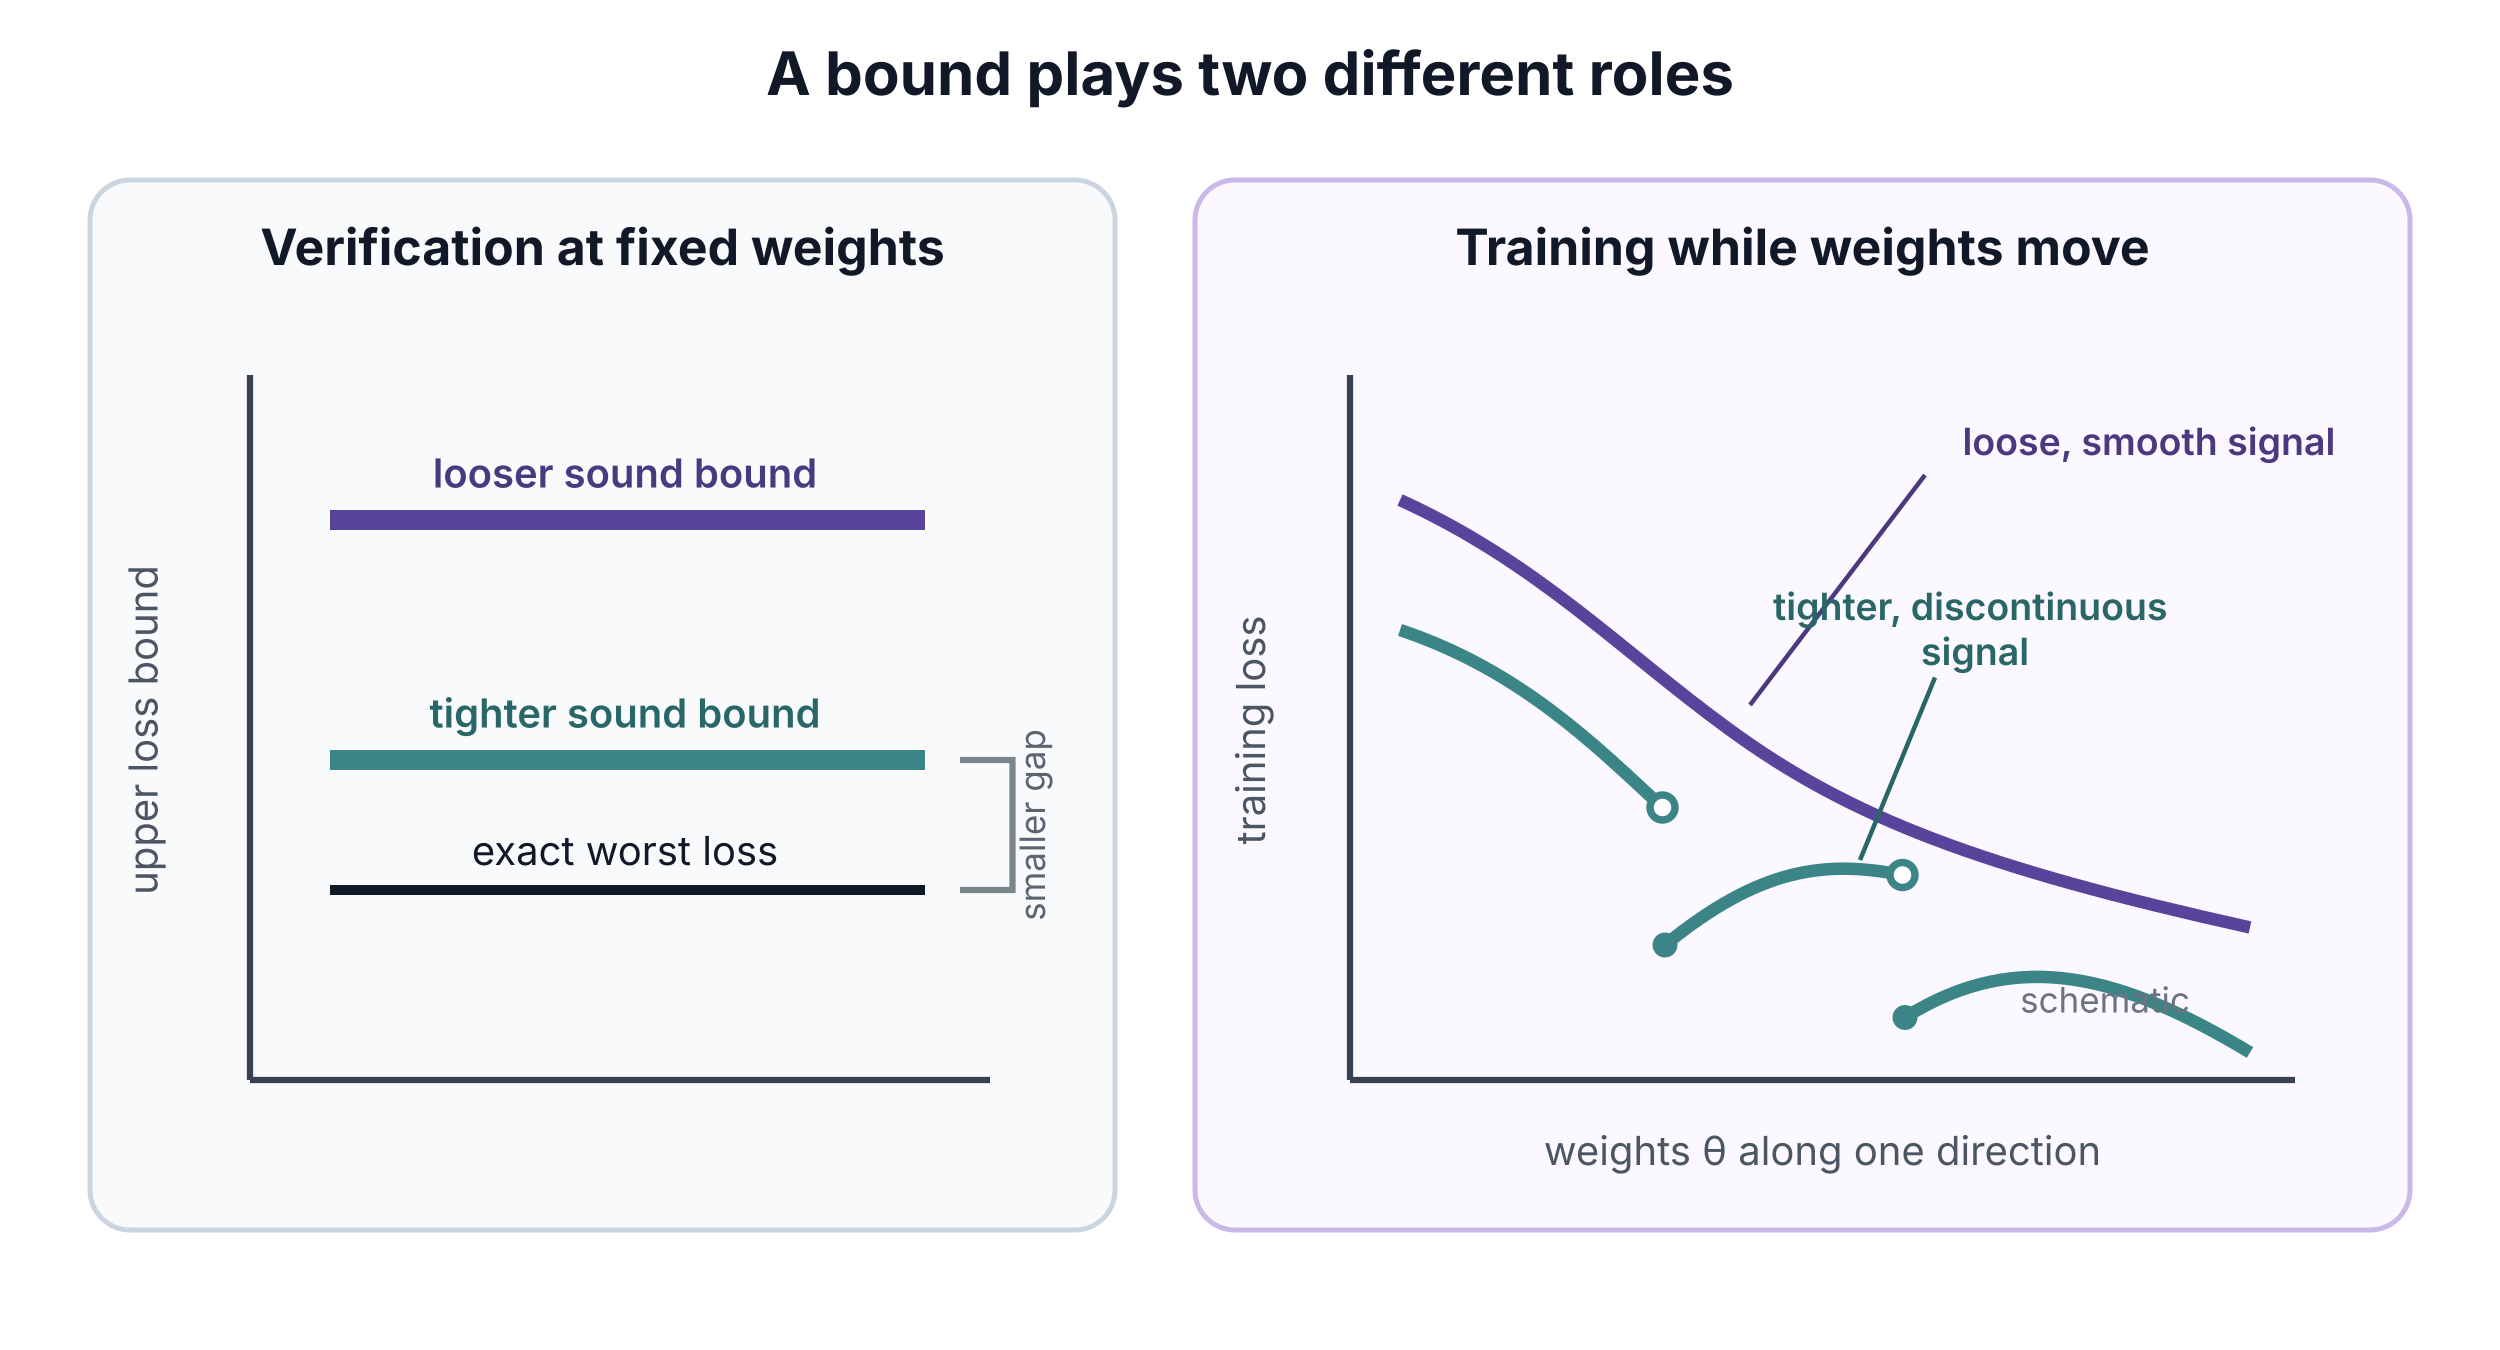
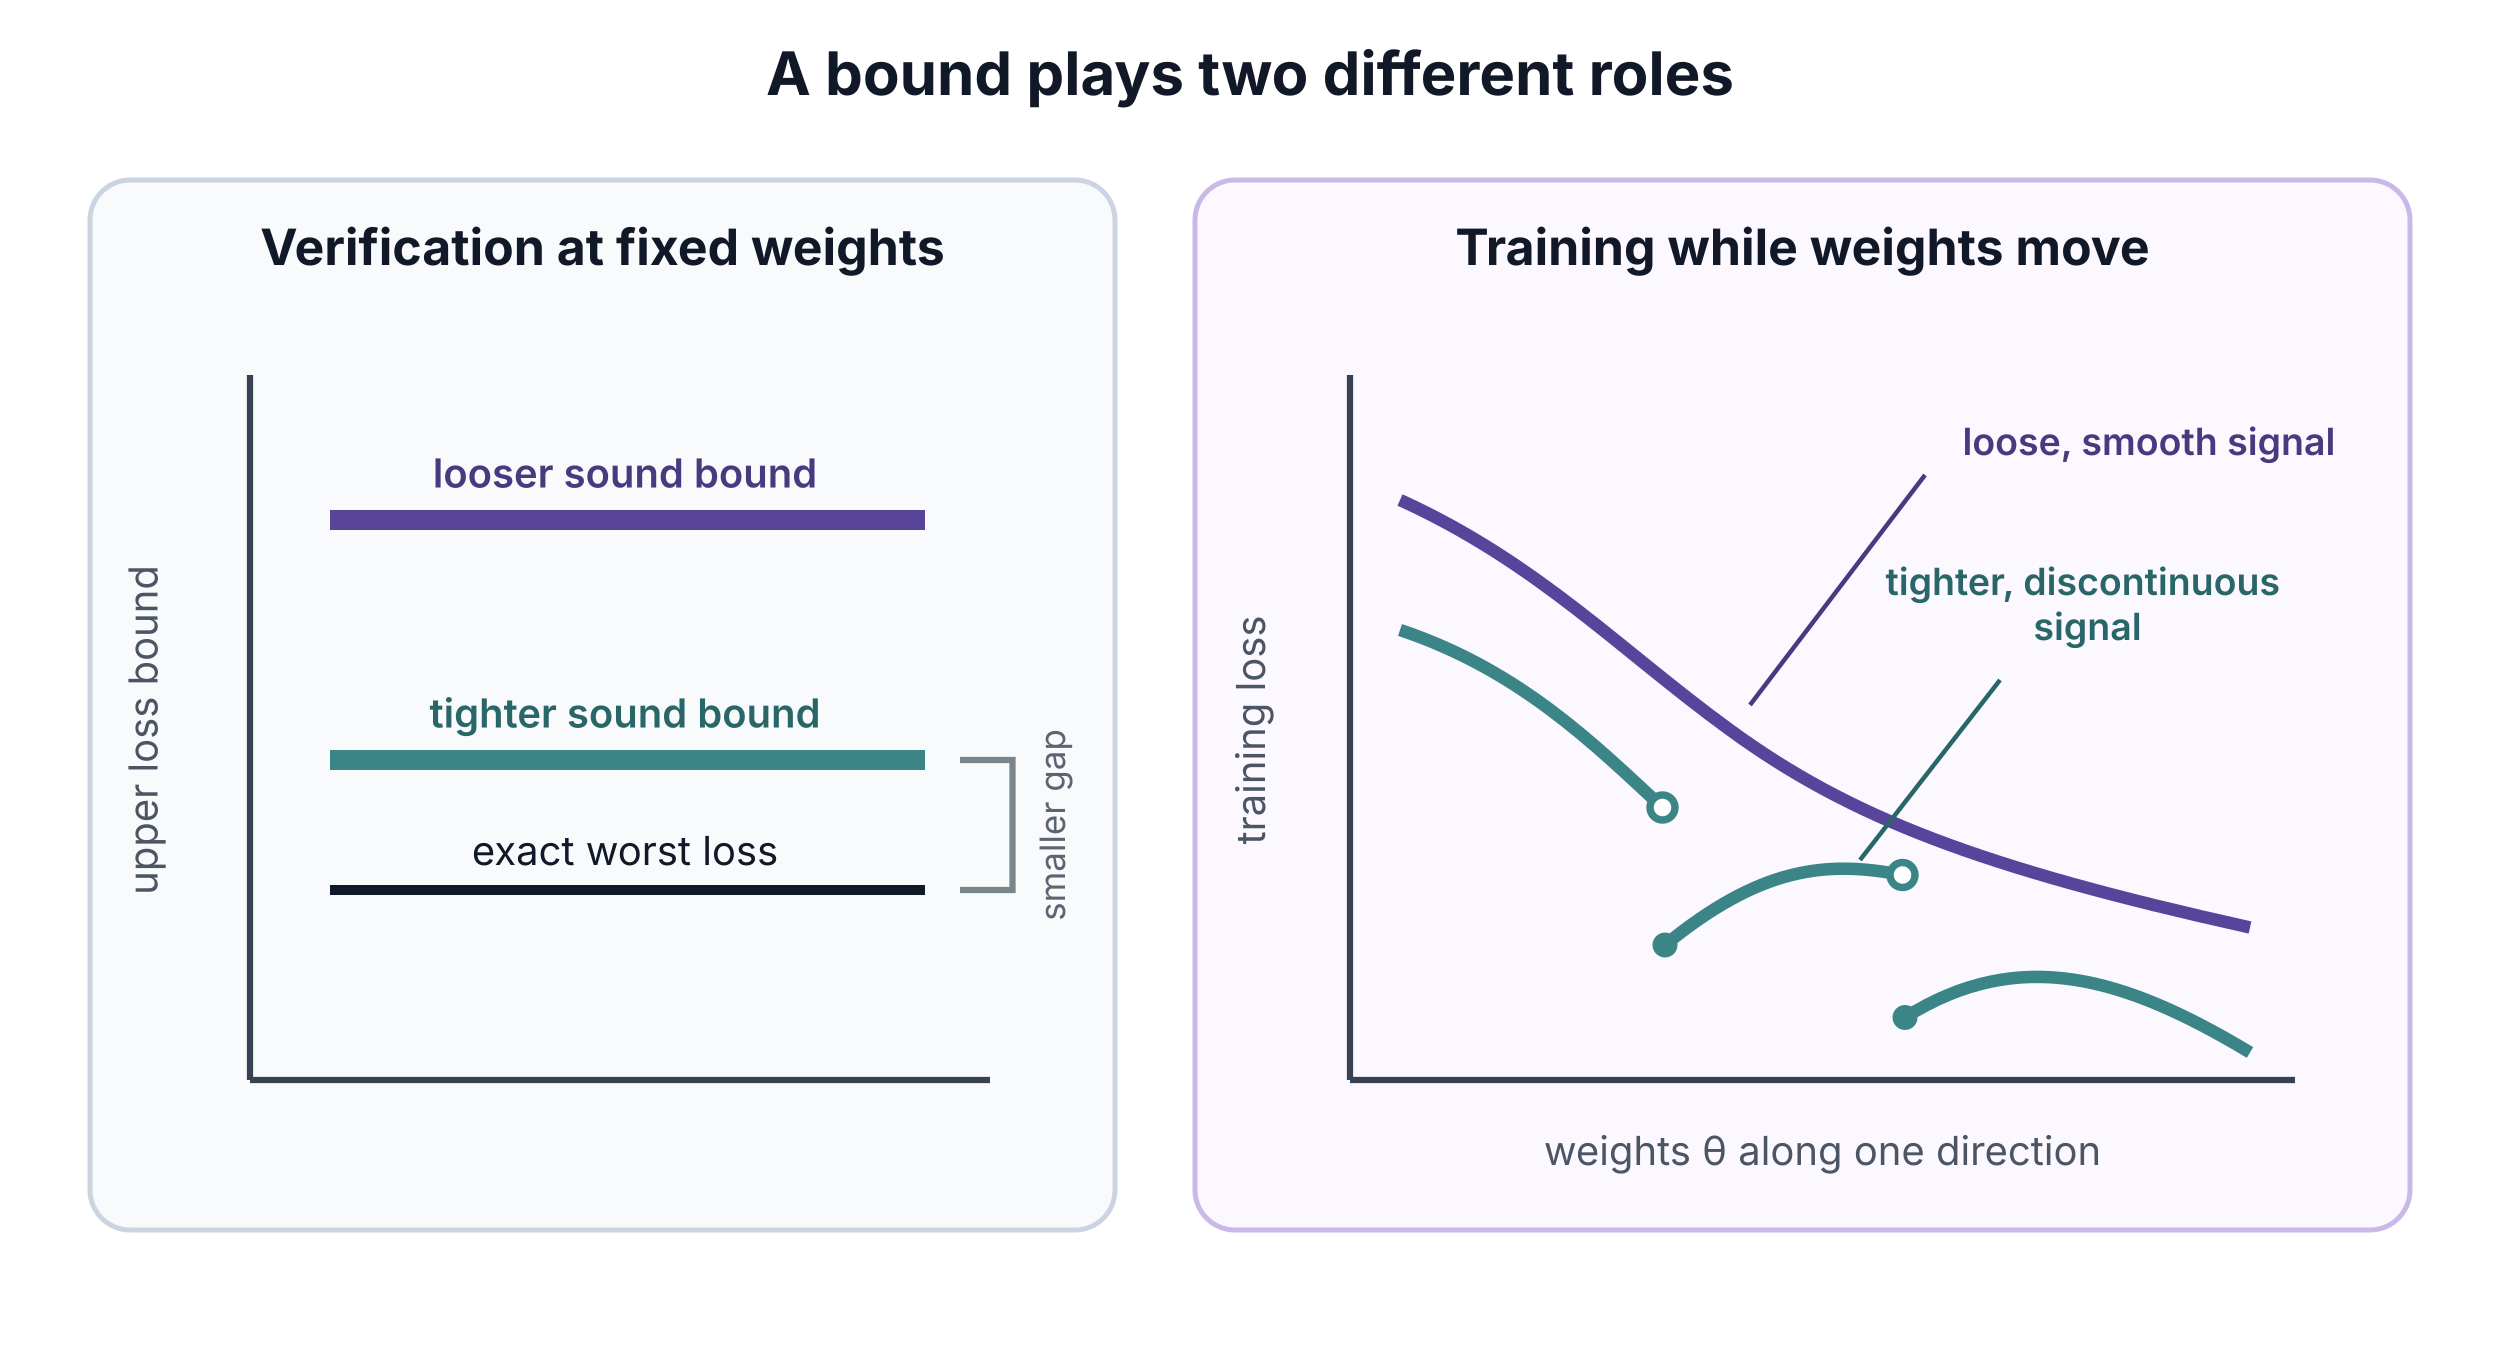
<svg xmlns="http://www.w3.org/2000/svg" viewBox="0 0 1000 540" role="img" aria-labelledby="title desc">
  <rect width="1000" height="540" fill="#fff" />
  <text x="500" y="38" text-anchor="middle" font-family="-apple-system,BlinkMacSystemFont,'Segoe UI',sans-serif" font-size="24" font-weight="650" fill="#111827">A bound plays two different roles</text>
  <g font-family="-apple-system,BlinkMacSystemFont,'Segoe UI',sans-serif">
    <rect x="36" y="72" width="410" height="420" rx="16" fill="#f8fafc" stroke="#cbd5e1" stroke-width="2" />
    <text x="241" y="106" text-anchor="middle" font-size="20" font-weight="650" fill="#111827">Verification at fixed weights</text>
    <line x1="100" y1="432" x2="100" y2="150" stroke="#374151" stroke-width="2.5" />
    <line x1="100" y1="432" x2="396" y2="432" stroke="#374151" stroke-width="2.5" />
    <text x="63" y="292" text-anchor="middle" transform="rotate(-90 63 292)" font-size="16" fill="#4b5563">upper loss bound</text>
    <line x1="132" y1="356" x2="370" y2="356" stroke="#111827" stroke-width="4" />
    <text x="250" y="346" text-anchor="middle" font-size="16" fill="#111827">exact worst loss</text>
    <line x1="132" y1="304" x2="370" y2="304" stroke="#3b8587" stroke-width="8" />
    <text x="250" y="291" text-anchor="middle" font-size="16" font-weight="600" fill="#296668">tighter sound bound</text>
    <line x1="132" y1="208" x2="370" y2="208" stroke="#59449b" stroke-width="8" />
    <text x="250" y="195" text-anchor="middle" font-size="16" font-weight="600" fill="#49397f">looser sound bound</text>
    <path d="M384 304 L405 304 L405 356 L384 356" fill="none" stroke="#7a858c" stroke-width="2.5" />
-     <text x="418" y="330" text-anchor="middle" transform="rotate(-90 418 330)" font-size="14" fill="#5b6470">smaller gap</text>
+     <text x="426" y="330" text-anchor="middle" transform="rotate(-90 426 330)" font-size="14" fill="#5b6470">smaller gap</text>
    <rect x="478" y="72" width="486" height="420" rx="16" fill="#fbf8ff" stroke="#c9b8e8" stroke-width="2" />
    <text x="721" y="106" text-anchor="middle" font-size="20" font-weight="650" fill="#111827">Training while weights move</text>
    <line x1="540" y1="432" x2="540" y2="150" stroke="#374151" stroke-width="2.5" />
    <line x1="540" y1="432" x2="918" y2="432" stroke="#374151" stroke-width="2.5" />
    <text x="729" y="466" text-anchor="middle" font-size="16" fill="#4b5563">weights θ along one direction</text>
    <text x="506" y="292" text-anchor="middle" transform="rotate(-90 506 292)" font-size="16" fill="#4b5563">training loss</text>
    <path d="M560 200 C615 225 648 260 692 292 C740 327 792 347 900 371" fill="none" stroke="#59449b" stroke-width="5" />
    <path d="M560 252 C608 268 638 298 665 323 M666 378 C704 347 730 344 761 350 M762 407 C808 378 850 391 900 421" fill="none" stroke="#3b8587" stroke-width="5" />
    <g fill="#fff" stroke="#3b8587" stroke-width="3">
      <circle cx="665" cy="323" r="5" />
      <circle cx="761" cy="350" r="5" />
    </g>
    <g fill="#3b8587">
      <circle cx="666" cy="378" r="5" />
      <circle cx="762" cy="407" r="5" />
    </g>
    <text x="785" y="182" font-size="15" font-weight="600" fill="#49397f">loose, smooth signal</text>
    <line x1="770" y1="190" x2="700" y2="282" stroke="#49397f" stroke-width="1.8" />
-     <text x="790" y="248" text-anchor="middle" font-size="15" font-weight="600" fill="#296668">
-       <tspan x="790">tighter, discontinuous</tspan>
-       <tspan x="790" dy="18">signal</tspan>
+     <text x="835" y="238" text-anchor="middle" font-size="15" font-weight="600" fill="#296668">
+       <tspan x="835">tighter, discontinuous</tspan>
+       <tspan x="835" dy="18">signal</tspan>
    </text>
-     <line x1="774" y1="271" x2="744" y2="344" stroke="#296668" stroke-width="1.8" />
-     <text x="842" y="405" text-anchor="middle" font-size="14" fill="#6b7280">schematic</text>
+     <line x1="800" y1="272" x2="744" y2="344" stroke="#296668" stroke-width="1.8" />
  </g>
</svg>
